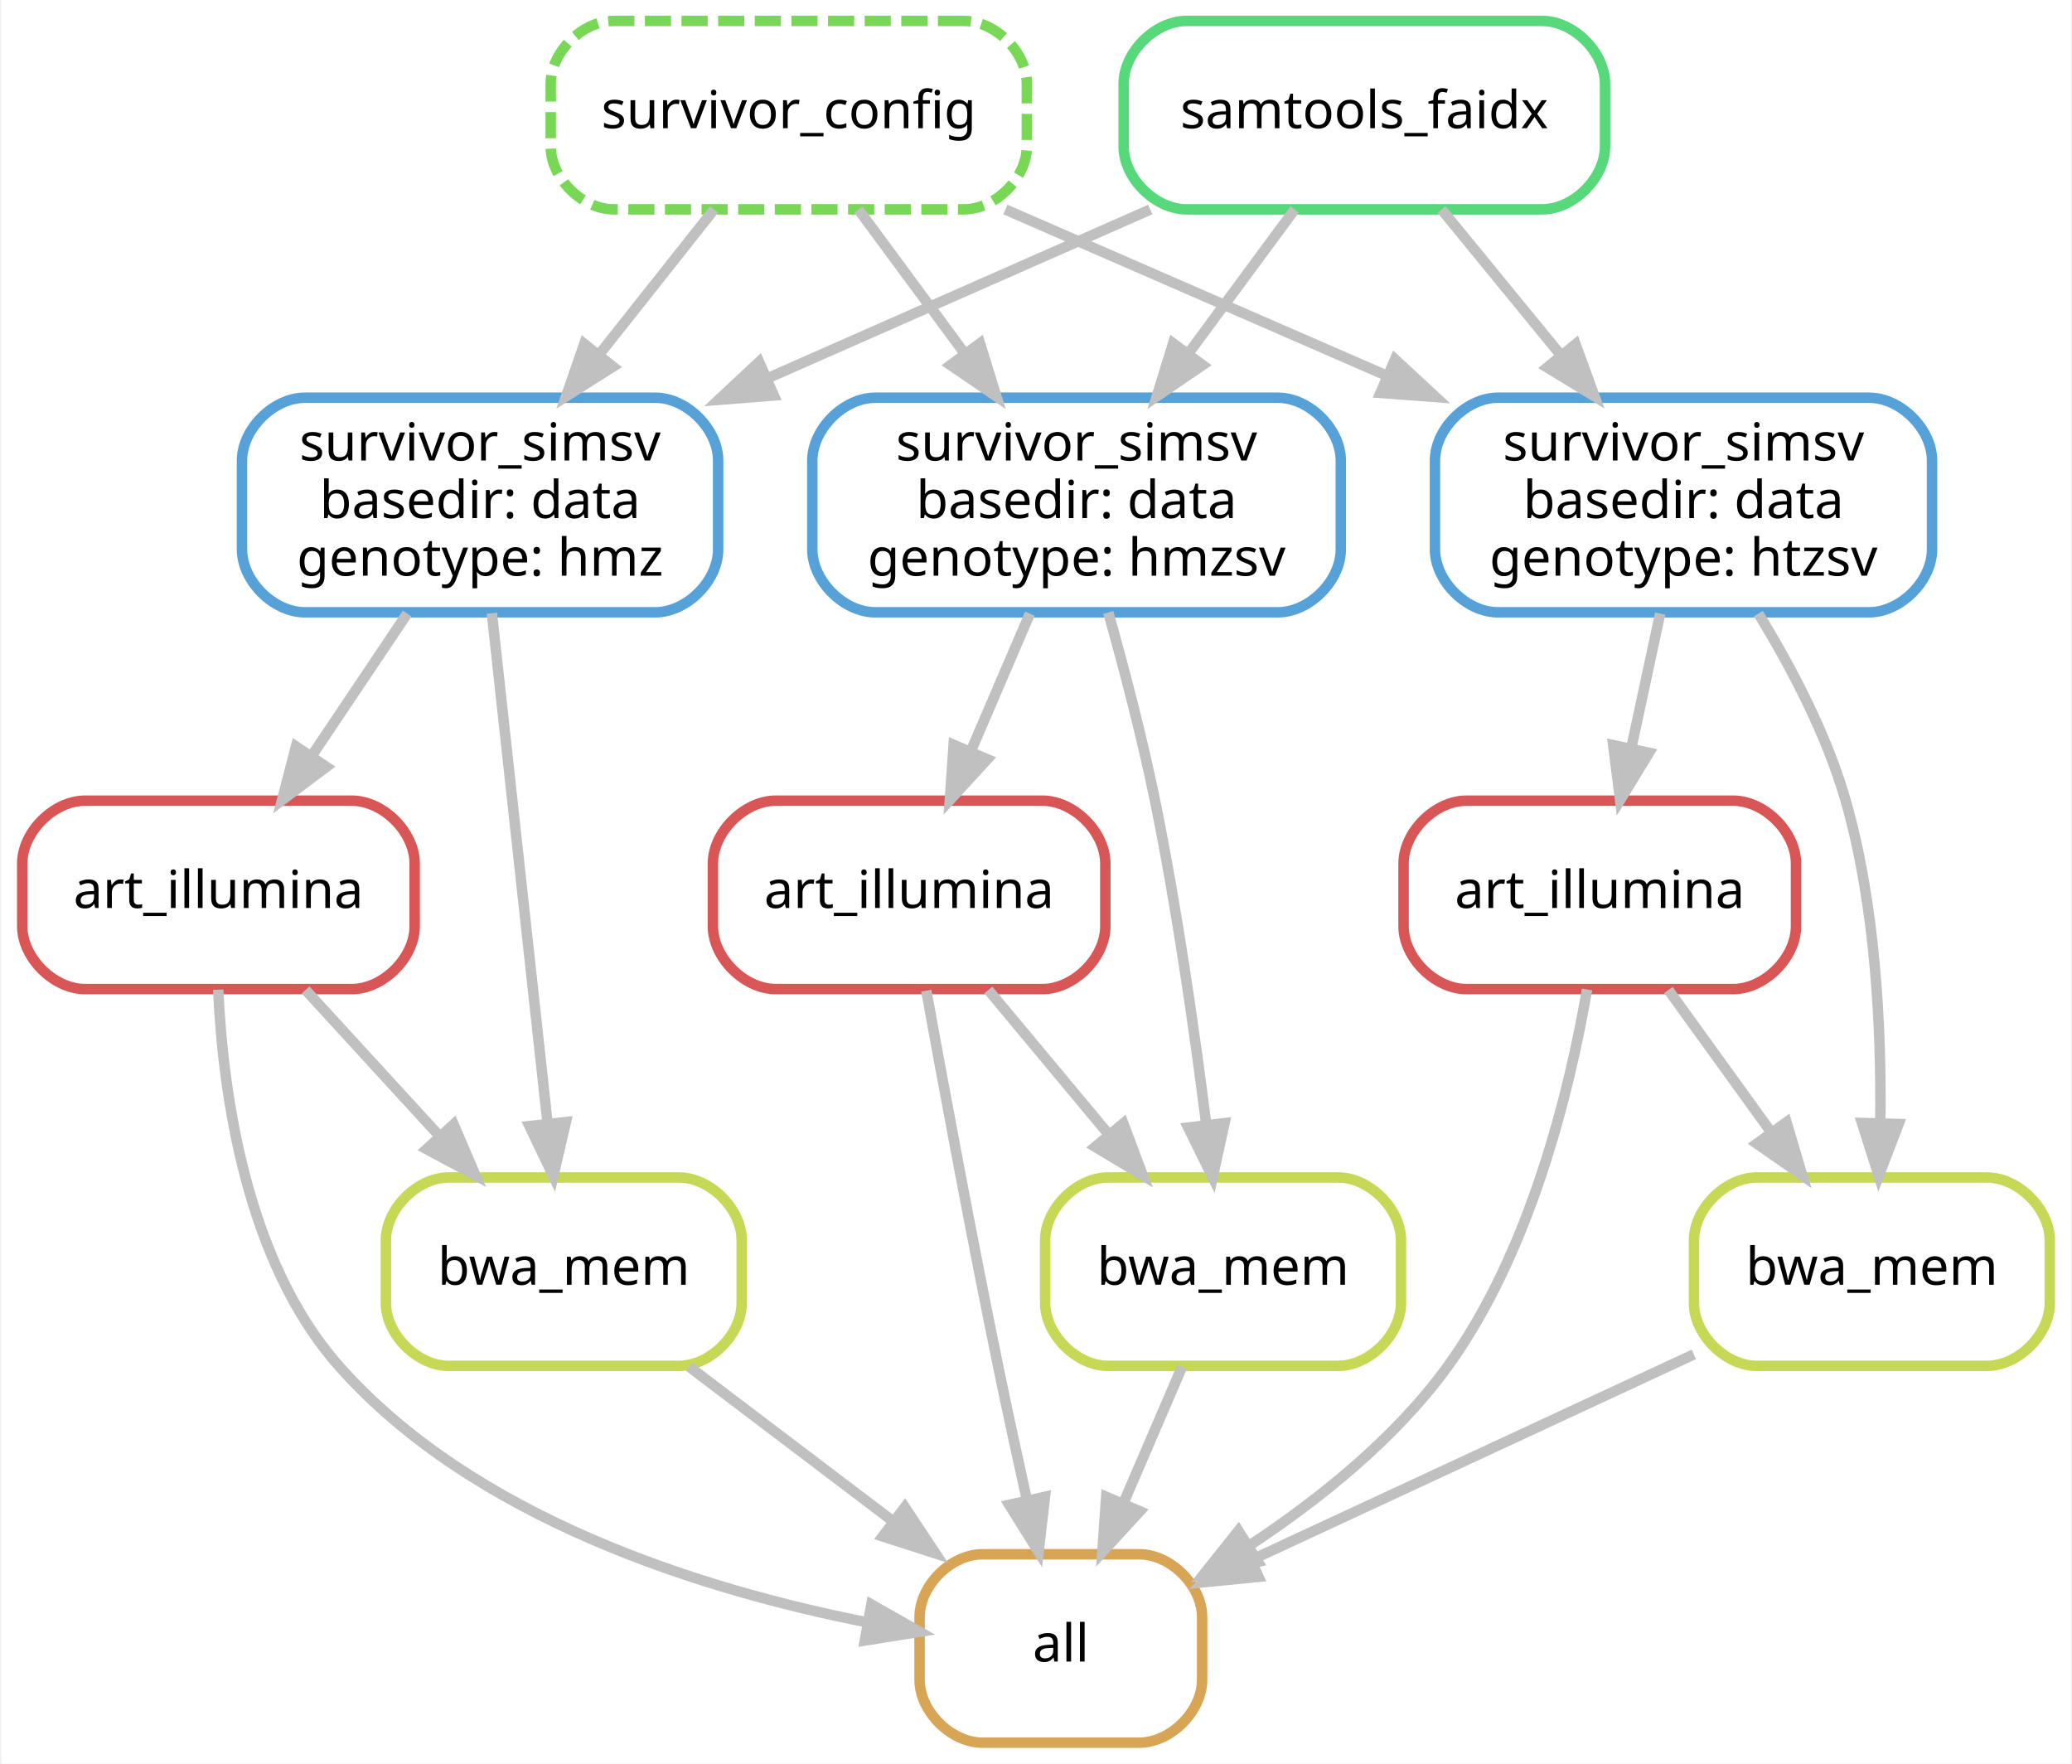
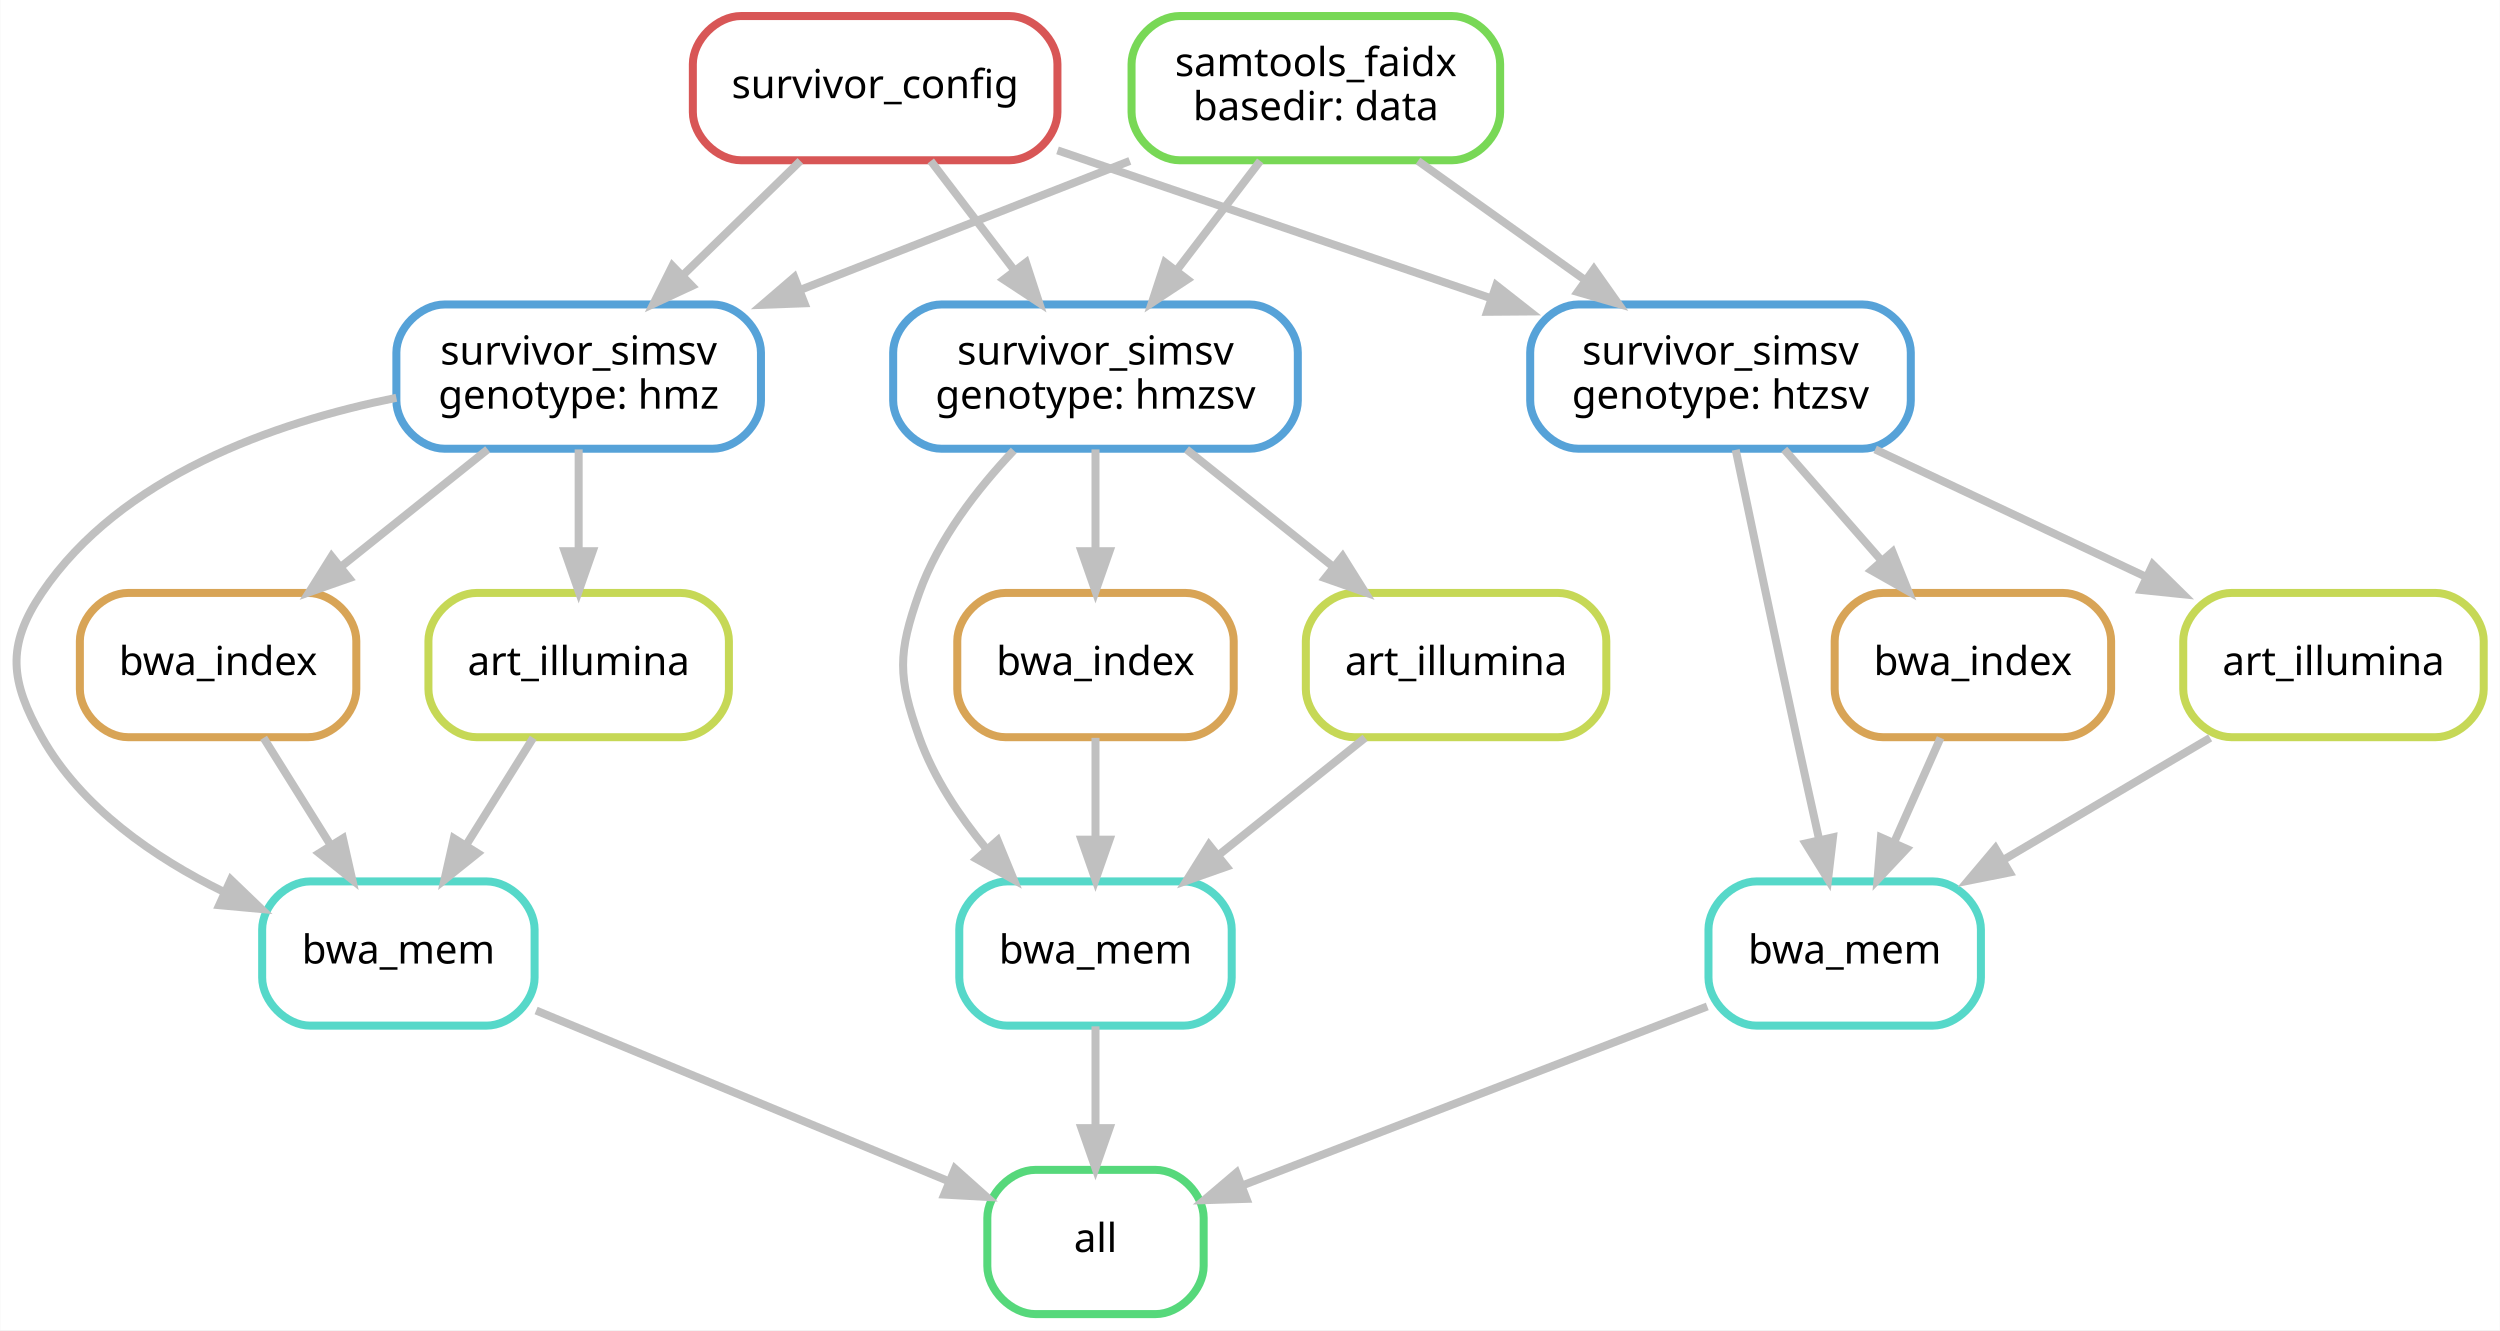
- <svg xmlns="http://www.w3.org/2000/svg" width="396pt" height="337pt" viewBox="0.00 0.00 395.50 337.00">
-   <g id="graph0" class="graph" transform="scale(1 1) rotate(0) translate(4 333)">
-     <polygon fill="#ffffff" stroke="transparent" points="-4,4 -4,-333 391.5,-333 391.5,4 -4,4" />
+ <svg xmlns="http://www.w3.org/2000/svg" width="624pt" height="332pt" viewBox="0.00 0.00 623.87 332.00">
+   <g id="graph0" class="graph" transform="scale(1 1) rotate(0) translate(4 328)">
+     <polygon fill="#ffffff" stroke="transparent" points="-4,4 -4,-328 619.87,-328 619.87,4 -4,4" />
    <g id="node1" class="node">
-       <path fill="none" stroke="#d8a456" stroke-width="2" d="M213.5,-36C213.5,-36 183.5,-36 183.5,-36 177.5,-36 171.5,-30 171.5,-24 171.5,-24 171.5,-12 171.5,-12 171.5,-6 177.5,0 183.5,0 183.5,0 213.5,0 213.5,0 219.5,0 225.5,-6 225.5,-12 225.5,-12 225.5,-24 225.5,-24 225.5,-30 219.5,-36 213.5,-36" />
-       <text text-anchor="middle" x="198.5" y="-15.5" font-family="sans" font-size="10.00" fill="#000000">all</text>
+       <path fill="none" stroke="#56d87b" stroke-width="2" d="M284.37,-36C284.37,-36 254.37,-36 254.37,-36 248.37,-36 242.37,-30 242.37,-24 242.37,-24 242.37,-12 242.37,-12 242.37,-6 248.37,0 254.37,0 254.37,0 284.37,0 284.37,0 290.37,0 296.37,-6 296.37,-12 296.37,-12 296.37,-24 296.37,-24 296.37,-30 290.37,-36 284.37,-36" />
+       <text text-anchor="middle" x="269.37" y="-15.5" font-family="sans" font-size="10.00" fill="#000000">all</text>
    </g>
    <g id="node2" class="node">
-       <path fill="none" stroke="#d85656" stroke-width="2" d="M63,-180C63,-180 12,-180 12,-180 6,-180 0,-174 0,-168 0,-168 0,-156 0,-156 0,-150 6,-144 12,-144 12,-144 63,-144 63,-144 69,-144 75,-150 75,-156 75,-156 75,-168 75,-168 75,-174 69,-180 63,-180" />
-       <text text-anchor="middle" x="37.5" y="-159.5" font-family="sans" font-size="10.00" fill="#000000">art_illumina</text>
+       <path fill="none" stroke="#56d8c9" stroke-width="2" d="M117.37,-108C117.37,-108 73.37,-108 73.37,-108 67.37,-108 61.37,-102 61.37,-96 61.37,-96 61.37,-84 61.37,-84 61.37,-78 67.37,-72 73.37,-72 73.37,-72 117.37,-72 117.37,-72 123.37,-72 129.37,-78 129.37,-84 129.37,-84 129.37,-96 129.37,-96 129.37,-102 123.37,-108 117.37,-108" />
+       <text text-anchor="middle" x="95.37" y="-87.5" font-family="sans" font-size="10.00" fill="#000000">bwa_mem</text>
    </g>
    <g id="edge1" class="edge">
-       <path fill="none" stroke="#c0c0c0" stroke-width="2" d="M37.454,-143.887C38.361,-123.944 42.767,-92.056 60.5,-72 86.375,-42.735 130.102,-29.189 161.403,-23.01" />
-       <polygon fill="#c0c0c0" stroke="#c0c0c0" stroke-width="2" points="162.28,-26.409 171.497,-21.185 161.034,-19.52 162.28,-26.409" />
+       <path fill="none" stroke="#c0c0c0" stroke-width="2" d="M129.746,-75.775C159.506,-63.461 202.425,-45.701 232.807,-33.129" />
+       <polygon fill="#c0c0c0" stroke="#c0c0c0" stroke-width="2" points="234.297,-36.301 242.199,-29.243 231.62,-29.833 234.297,-36.301" />
+     </g>
+     <g id="node3" class="node">
+       <path fill="none" stroke="#56d8c9" stroke-width="2" d="M291.37,-108C291.37,-108 247.37,-108 247.37,-108 241.37,-108 235.37,-102 235.37,-96 235.37,-96 235.37,-84 235.37,-84 235.37,-78 241.37,-72 247.37,-72 247.37,-72 291.37,-72 291.37,-72 297.37,-72 303.37,-78 303.37,-84 303.37,-84 303.37,-96 303.37,-96 303.37,-102 297.37,-108 291.37,-108" />
+       <text text-anchor="middle" x="269.37" y="-87.5" font-family="sans" font-size="10.00" fill="#000000">bwa_mem</text>
+     </g>
+     <g id="edge2" class="edge">
+       <path fill="none" stroke="#c0c0c0" stroke-width="2" d="M269.37,-71.831C269.37,-64.131 269.37,-54.974 269.37,-46.417" />
+       <polygon fill="#c0c0c0" stroke="#c0c0c0" stroke-width="2" points="272.87,-46.413 269.37,-36.413 265.87,-46.413 272.87,-46.413" />
+     </g>
+     <g id="node4" class="node">
+       <path fill="none" stroke="#56d8c9" stroke-width="2" d="M478.37,-108C478.37,-108 434.37,-108 434.37,-108 428.37,-108 422.37,-102 422.37,-96 422.37,-96 422.37,-84 422.37,-84 422.37,-78 428.37,-72 434.37,-72 434.37,-72 478.37,-72 478.37,-72 484.37,-72 490.37,-78 490.37,-84 490.37,-84 490.37,-96 490.37,-96 490.37,-102 484.37,-108 478.37,-108" />
+       <text text-anchor="middle" x="456.37" y="-87.5" font-family="sans" font-size="10.00" fill="#000000">bwa_mem</text>
+     </g>
+     <g id="edge3" class="edge">
+       <path fill="none" stroke="#c0c0c0" stroke-width="2" d="M422.071,-76.794C389.154,-64.12 339.608,-45.044 305.949,-32.084" />
+       <polygon fill="#c0c0c0" stroke="#c0c0c0" stroke-width="2" points="307.067,-28.764 296.477,-28.437 304.551,-35.296 307.067,-28.764" />
    </g>
    <g id="node5" class="node">
-       <path fill="none" stroke="#c6d856" stroke-width="2" d="M125.5,-108C125.5,-108 81.5,-108 81.5,-108 75.5,-108 69.5,-102 69.5,-96 69.5,-96 69.5,-84 69.5,-84 69.5,-78 75.5,-72 81.5,-72 81.5,-72 125.5,-72 125.5,-72 131.5,-72 137.5,-78 137.5,-84 137.5,-84 137.5,-96 137.5,-96 137.5,-102 131.5,-108 125.5,-108" />
-       <text text-anchor="middle" x="103.5" y="-87.5" font-family="sans" font-size="10.00" fill="#000000">bwa_mem</text>
+       <path fill="none" stroke="#56a2d8" stroke-width="2" d="M173.87,-252C173.87,-252 106.87,-252 106.87,-252 100.87,-252 94.87,-246 94.87,-240 94.87,-240 94.87,-228 94.87,-228 94.87,-222 100.87,-216 106.87,-216 106.87,-216 173.87,-216 173.87,-216 179.87,-216 185.87,-222 185.87,-228 185.87,-228 185.87,-240 185.87,-240 185.87,-246 179.87,-252 173.87,-252" />
+       <text text-anchor="middle" x="140.37" y="-237" font-family="sans" font-size="10.00" fill="#000000">survivor_simsv</text>
+       <text text-anchor="middle" x="140.37" y="-226" font-family="sans" font-size="10.00" fill="#000000">genotype: hmz</text>
+     </g>
+     <g id="edge4" class="edge">
+       <path fill="none" stroke="#c0c0c0" stroke-width="2" d="M94.867,-228.712C64.252,-222.524 26.018,-209.102 6.37,-180 -2.583,-166.739 -1.479,-157.943 6.37,-144 16.244,-126.459 34.372,-113.96 51.703,-105.436" />
+       <polygon fill="#c0c0c0" stroke="#c0c0c0" stroke-width="2" points="53.55,-108.44 61.192,-101.102 50.642,-102.073 53.55,-108.44" />
+     </g>
+     <g id="node6" class="node">
+       <path fill="none" stroke="#d8a456" stroke-width="2" d="M72.87,-180C72.87,-180 27.87,-180 27.87,-180 21.87,-180 15.87,-174 15.87,-168 15.87,-168 15.87,-156 15.87,-156 15.87,-150 21.87,-144 27.87,-144 27.87,-144 72.87,-144 72.87,-144 78.87,-144 84.87,-150 84.87,-156 84.87,-156 84.87,-168 84.87,-168 84.87,-174 78.87,-180 72.87,-180" />
+       <text text-anchor="middle" x="50.37" y="-159.5" font-family="sans" font-size="10.00" fill="#000000">bwa_index</text>
+     </g>
+     <g id="edge15" class="edge">
+       <path fill="none" stroke="#c0c0c0" stroke-width="2" d="M117.659,-215.831C106.574,-206.963 93.074,-196.164 81.085,-186.572" />
+       <polygon fill="#c0c0c0" stroke="#c0c0c0" stroke-width="2" points="83.068,-183.677 73.073,-180.163 78.695,-189.143 83.068,-183.677" />
+     </g>
+     <g id="node7" class="node">
+       <path fill="none" stroke="#c6d856" stroke-width="2" d="M165.87,-180C165.87,-180 114.87,-180 114.87,-180 108.87,-180 102.87,-174 102.87,-168 102.87,-168 102.87,-156 102.87,-156 102.87,-150 108.87,-144 114.87,-144 114.87,-144 165.87,-144 165.87,-144 171.87,-144 177.87,-150 177.87,-156 177.87,-156 177.87,-168 177.87,-168 177.87,-174 171.87,-180 165.87,-180" />
+       <text text-anchor="middle" x="140.37" y="-159.5" font-family="sans" font-size="10.00" fill="#000000">art_illumina</text>
+     </g>
+     <g id="edge16" class="edge">
+       <path fill="none" stroke="#c0c0c0" stroke-width="2" d="M140.37,-215.831C140.37,-208.131 140.37,-198.974 140.37,-190.417" />
+       <polygon fill="#c0c0c0" stroke="#c0c0c0" stroke-width="2" points="143.87,-190.413 140.37,-180.413 136.87,-190.413 143.87,-190.413" />
+     </g>
+     <g id="edge5" class="edge">
+       <path fill="none" stroke="#c0c0c0" stroke-width="2" d="M61.725,-143.831C66.802,-135.708 72.892,-125.964 78.487,-117.012" />
+       <polygon fill="#c0c0c0" stroke="#c0c0c0" stroke-width="2" points="81.529,-118.748 83.861,-108.413 75.593,-115.038 81.529,-118.748" />
+     </g>
+     <g id="edge6" class="edge">
+       <path fill="none" stroke="#c0c0c0" stroke-width="2" d="M129.014,-143.831C123.937,-135.708 117.847,-125.964 112.252,-117.012" />
+       <polygon fill="#c0c0c0" stroke="#c0c0c0" stroke-width="2" points="115.146,-115.038 106.878,-108.413 109.21,-118.748 115.146,-115.038" />
+     </g>
+     <g id="node8" class="node">
+       <path fill="none" stroke="#56a2d8" stroke-width="2" d="M307.87,-252C307.87,-252 230.87,-252 230.87,-252 224.87,-252 218.87,-246 218.87,-240 218.87,-240 218.87,-228 218.87,-228 218.87,-222 224.87,-216 230.87,-216 230.87,-216 307.87,-216 307.87,-216 313.87,-216 319.87,-222 319.87,-228 319.87,-228 319.87,-240 319.87,-240 319.87,-246 313.87,-252 307.87,-252" />
+       <text text-anchor="middle" x="269.37" y="-237" font-family="sans" font-size="10.00" fill="#000000">survivor_simsv</text>
+       <text text-anchor="middle" x="269.37" y="-226" font-family="sans" font-size="10.00" fill="#000000">genotype: hmzsv</text>
+     </g>
+     <g id="edge7" class="edge">
+       <path fill="none" stroke="#c0c0c0" stroke-width="2" d="M248.967,-215.562C239.876,-205.968 230.153,-193.444 225.37,-180 220.006,-164.926 220.006,-159.074 225.37,-144 228.958,-133.917 235.323,-124.352 242.117,-116.151" />
+       <polygon fill="#c0c0c0" stroke="#c0c0c0" stroke-width="2" points="244.944,-118.239 248.967,-108.438 239.71,-113.591 244.944,-118.239" />
+     </g>
+     <g id="node9" class="node">
+       <path fill="none" stroke="#d8a456" stroke-width="2" d="M291.87,-180C291.87,-180 246.87,-180 246.87,-180 240.87,-180 234.87,-174 234.87,-168 234.87,-168 234.87,-156 234.87,-156 234.87,-150 240.87,-144 246.87,-144 246.87,-144 291.87,-144 291.87,-144 297.87,-144 303.87,-150 303.87,-156 303.87,-156 303.87,-168 303.87,-168 303.87,-174 297.87,-180 291.87,-180" />
+       <text text-anchor="middle" x="269.37" y="-159.5" font-family="sans" font-size="10.00" fill="#000000">bwa_index</text>
+     </g>
+     <g id="edge19" class="edge">
+       <path fill="none" stroke="#c0c0c0" stroke-width="2" d="M269.37,-215.831C269.37,-208.131 269.37,-198.974 269.37,-190.417" />
+       <polygon fill="#c0c0c0" stroke="#c0c0c0" stroke-width="2" points="272.87,-190.413 269.37,-180.413 265.87,-190.413 272.87,-190.413" />
+     </g>
+     <g id="node10" class="node">
+       <path fill="none" stroke="#c6d856" stroke-width="2" d="M384.87,-180C384.87,-180 333.87,-180 333.87,-180 327.87,-180 321.87,-174 321.87,-168 321.87,-168 321.87,-156 321.87,-156 321.87,-150 327.87,-144 333.87,-144 333.87,-144 384.87,-144 384.87,-144 390.87,-144 396.87,-150 396.87,-156 396.87,-156 396.87,-168 396.87,-168 396.87,-174 390.87,-180 384.87,-180" />
+       <text text-anchor="middle" x="359.37" y="-159.5" font-family="sans" font-size="10.00" fill="#000000">art_illumina</text>
+     </g>
+     <g id="edge20" class="edge">
+       <path fill="none" stroke="#c0c0c0" stroke-width="2" d="M292.08,-215.831C303.166,-206.963 316.665,-196.164 328.655,-186.572" />
+       <polygon fill="#c0c0c0" stroke="#c0c0c0" stroke-width="2" points="331.044,-189.143 336.666,-180.163 326.671,-183.677 331.044,-189.143" />
+     </g>
+     <g id="edge8" class="edge">
+       <path fill="none" stroke="#c0c0c0" stroke-width="2" d="M269.37,-143.831C269.37,-136.131 269.37,-126.974 269.37,-118.417" />
+       <polygon fill="#c0c0c0" stroke="#c0c0c0" stroke-width="2" points="272.87,-118.413 269.37,-108.413 265.87,-118.413 272.87,-118.413" />
+     </g>
+     <g id="edge9" class="edge">
+       <path fill="none" stroke="#c0c0c0" stroke-width="2" d="M336.659,-143.831C325.574,-134.963 312.074,-124.164 300.084,-114.572" />
+       <polygon fill="#c0c0c0" stroke="#c0c0c0" stroke-width="2" points="302.068,-111.677 292.073,-108.163 297.695,-117.143 302.068,-111.677" />
+     </g>
+     <g id="node11" class="node">
+       <path fill="none" stroke="#56a2d8" stroke-width="2" d="M460.87,-252C460.87,-252 389.87,-252 389.87,-252 383.87,-252 377.87,-246 377.87,-240 377.87,-240 377.87,-228 377.87,-228 377.87,-222 383.87,-216 389.87,-216 389.87,-216 460.87,-216 460.87,-216 466.87,-216 472.87,-222 472.87,-228 472.87,-228 472.87,-240 472.87,-240 472.87,-246 466.87,-252 460.87,-252" />
+       <text text-anchor="middle" x="425.37" y="-237" font-family="sans" font-size="10.00" fill="#000000">survivor_simsv</text>
+       <text text-anchor="middle" x="425.37" y="-226" font-family="sans" font-size="10.00" fill="#000000">genotype: htzsv</text>
+     </g>
+     <g id="edge10" class="edge">
+       <path fill="none" stroke="#c0c0c0" stroke-width="2" d="M429.17,-215.716C432.966,-197.524 438.993,-168.816 444.37,-144 446.171,-135.685 448.163,-126.657 449.998,-118.407" />
+       <polygon fill="#c0c0c0" stroke="#c0c0c0" stroke-width="2" points="453.45,-119.006 452.211,-108.484 446.618,-117.482 453.45,-119.006" />
+     </g>
+     <g id="node12" class="node">
+       <path fill="none" stroke="#d8a456" stroke-width="2" d="M510.87,-180C510.87,-180 465.87,-180 465.87,-180 459.87,-180 453.87,-174 453.87,-168 453.87,-168 453.87,-156 453.87,-156 453.87,-150 459.87,-144 465.87,-144 465.87,-144 510.87,-144 510.87,-144 516.87,-144 522.87,-150 522.87,-156 522.87,-156 522.87,-168 522.87,-168 522.87,-174 516.87,-180 510.87,-180" />
+       <text text-anchor="middle" x="488.37" y="-159.5" font-family="sans" font-size="10.00" fill="#000000">bwa_index</text>
+     </g>
+     <g id="edge23" class="edge">
+       <path fill="none" stroke="#c0c0c0" stroke-width="2" d="M441.267,-215.831C448.597,-207.454 457.436,-197.353 465.467,-188.175" />
+       <polygon fill="#c0c0c0" stroke="#c0c0c0" stroke-width="2" points="468.307,-190.244 472.258,-180.413 463.039,-185.634 468.307,-190.244" />
+     </g>
+     <g id="node13" class="node">
+       <path fill="none" stroke="#c6d856" stroke-width="2" d="M603.87,-180C603.87,-180 552.87,-180 552.87,-180 546.87,-180 540.87,-174 540.87,-168 540.87,-168 540.87,-156 540.87,-156 540.87,-150 546.87,-144 552.87,-144 552.87,-144 603.87,-144 603.87,-144 609.87,-144 615.87,-150 615.87,-156 615.87,-156 615.87,-168 615.87,-168 615.87,-174 609.87,-180 603.87,-180" />
+       <text text-anchor="middle" x="578.37" y="-159.5" font-family="sans" font-size="10.00" fill="#000000">art_illumina</text>
+     </g>
+     <g id="edge24" class="edge">
+       <path fill="none" stroke="#c0c0c0" stroke-width="2" d="M463.978,-215.831C484.49,-206.179 509.865,-194.237 531.5,-184.056" />
+       <polygon fill="#c0c0c0" stroke="#c0c0c0" stroke-width="2" points="533.274,-187.09 540.832,-179.665 530.293,-180.756 533.274,-187.09" />
    </g>
    <g id="edge11" class="edge">
-       <path fill="none" stroke="#c0c0c0" stroke-width="2" d="M54.155,-143.831C61.911,-135.369 71.28,-125.149 79.761,-115.897" />
-       <polygon fill="#c0c0c0" stroke="#c0c0c0" stroke-width="2" points="82.444,-118.15 86.621,-108.413 77.284,-113.42 82.444,-118.15" />
+       <path fill="none" stroke="#c0c0c0" stroke-width="2" d="M480.295,-143.831C476.76,-135.877 472.534,-126.369 468.624,-117.572" />
+       <polygon fill="#c0c0c0" stroke="#c0c0c0" stroke-width="2" points="471.813,-116.13 464.553,-108.413 465.416,-118.973 471.813,-116.13" />
    </g>
-     <g id="node3" class="node">
-       <path fill="none" stroke="#d85656" stroke-width="2" d="M195,-180C195,-180 144,-180 144,-180 138,-180 132,-174 132,-168 132,-168 132,-156 132,-156 132,-150 138,-144 144,-144 144,-144 195,-144 195,-144 201,-144 207,-150 207,-156 207,-156 207,-168 207,-168 207,-174 201,-180 195,-180" />
-       <text text-anchor="middle" x="169.5" y="-159.5" font-family="sans" font-size="10.00" fill="#000000">art_illumina</text>
+     <g id="edge12" class="edge">
+       <path fill="none" stroke="#c0c0c0" stroke-width="2" d="M547.584,-143.831C531.979,-134.622 512.846,-123.33 496.139,-113.471" />
+       <polygon fill="#c0c0c0" stroke="#c0c0c0" stroke-width="2" points="497.537,-110.231 487.146,-108.163 493.979,-116.26 497.537,-110.231" />
    </g>
-     <g id="edge2" class="edge">
-       <path fill="none" stroke="#c0c0c0" stroke-width="2" d="M172.78,-143.695C176.085,-125.486 181.411,-96.766 186.5,-72 188.213,-63.666 190.177,-54.633 192.014,-46.383" />
-       <polygon fill="#c0c0c0" stroke="#c0c0c0" stroke-width="2" points="195.465,-46.987 194.244,-36.463 188.636,-45.452 195.465,-46.987" />
-     </g>
-     <g id="node6" class="node">
-       <path fill="none" stroke="#c6d856" stroke-width="2" d="M251.5,-108C251.5,-108 207.5,-108 207.5,-108 201.5,-108 195.5,-102 195.5,-96 195.5,-96 195.5,-84 195.5,-84 195.5,-78 201.5,-72 207.5,-72 207.5,-72 251.5,-72 251.5,-72 257.5,-72 263.5,-78 263.5,-84 263.5,-84 263.5,-96 263.5,-96 263.5,-102 257.5,-108 251.5,-108" />
-       <text text-anchor="middle" x="229.5" y="-87.5" font-family="sans" font-size="10.00" fill="#000000">bwa_mem</text>
+     <g id="node14" class="node">
+       <path fill="none" stroke="#d85656" stroke-width="2" d="M247.87,-324C247.87,-324 180.87,-324 180.87,-324 174.87,-324 168.87,-318 168.87,-312 168.87,-312 168.87,-300 168.87,-300 168.87,-294 174.87,-288 180.87,-288 180.87,-288 247.87,-288 247.87,-288 253.87,-288 259.87,-294 259.87,-300 259.87,-300 259.87,-312 259.87,-312 259.87,-318 253.87,-324 247.87,-324" />
+       <text text-anchor="middle" x="214.37" y="-303.5" font-family="sans" font-size="10.00" fill="#000000">survivor_config</text>
    </g>
    <g id="edge13" class="edge">
-       <path fill="none" stroke="#c0c0c0" stroke-width="2" d="M184.641,-143.831C191.622,-135.454 200.039,-125.353 207.688,-116.175" />
-       <polygon fill="#c0c0c0" stroke="#c0c0c0" stroke-width="2" points="210.442,-118.336 214.156,-108.413 205.065,-113.855 210.442,-118.336" />
+       <path fill="none" stroke="#c0c0c0" stroke-width="2" d="M195.696,-287.831C186.845,-279.219 176.121,-268.785 166.48,-259.405" />
+       <polygon fill="#c0c0c0" stroke="#c0c0c0" stroke-width="2" points="168.645,-256.628 159.037,-252.163 163.764,-261.645 168.645,-256.628" />
    </g>
-     <g id="node4" class="node">
-       <path fill="none" stroke="#d85656" stroke-width="2" d="M327,-180C327,-180 276,-180 276,-180 270,-180 264,-174 264,-168 264,-168 264,-156 264,-156 264,-150 270,-144 276,-144 276,-144 327,-144 327,-144 333,-144 339,-150 339,-156 339,-156 339,-168 339,-168 339,-174 333,-180 327,-180" />
-       <text text-anchor="middle" x="301.5" y="-159.5" font-family="sans" font-size="10.00" fill="#000000">art_illumina</text>
+     <g id="edge17" class="edge">
+       <path fill="none" stroke="#c0c0c0" stroke-width="2" d="M228.249,-287.831C234.583,-279.539 242.208,-269.557 249.162,-260.453" />
+       <polygon fill="#c0c0c0" stroke="#c0c0c0" stroke-width="2" points="252.015,-262.485 255.304,-252.413 246.452,-258.235 252.015,-262.485" />
    </g>
-     <g id="edge3" class="edge">
-       <path fill="none" stroke="#c0c0c0" stroke-width="2" d="M299.068,-143.937C295.74,-124.617 288.275,-93.817 272.5,-72 262.562,-58.256 248.063,-46.593 234.527,-37.661" />
-       <polygon fill="#c0c0c0" stroke="#c0c0c0" stroke-width="2" points="236.157,-34.551 225.828,-32.191 232.431,-40.477 236.157,-34.551" />
+     <g id="edge21" class="edge">
+       <path fill="none" stroke="#c0c0c0" stroke-width="2" d="M259.894,-290.466C291.54,-279.667 333.967,-265.19 367.937,-253.598" />
+       <polygon fill="#c0c0c0" stroke="#c0c0c0" stroke-width="2" points="369.397,-256.798 377.731,-250.256 367.136,-250.173 369.397,-256.798" />
    </g>
-     <g id="node7" class="node">
-       <path fill="none" stroke="#c6d856" stroke-width="2" d="M375.5,-108C375.5,-108 331.5,-108 331.5,-108 325.5,-108 319.5,-102 319.5,-96 319.5,-96 319.5,-84 319.5,-84 319.5,-78 325.5,-72 331.5,-72 331.5,-72 375.5,-72 375.5,-72 381.5,-72 387.5,-78 387.5,-84 387.5,-84 387.5,-96 387.5,-96 387.5,-102 381.5,-108 375.5,-108" />
-       <text text-anchor="middle" x="353.5" y="-87.5" font-family="sans" font-size="10.00" fill="#000000">bwa_mem</text>
-     </g>
-     <g id="edge15" class="edge">
-       <path fill="none" stroke="#c0c0c0" stroke-width="2" d="M314.622,-143.831C320.55,-135.623 327.673,-125.761 334.193,-116.732" />
-       <polygon fill="#c0c0c0" stroke="#c0c0c0" stroke-width="2" points="337.184,-118.569 340.202,-108.413 331.509,-114.471 337.184,-118.569" />
-     </g>
-     <g id="edge4" class="edge">
-       <path fill="none" stroke="#c0c0c0" stroke-width="2" d="M127.472,-71.831C139.286,-62.878 153.697,-51.956 166.444,-42.295" />
-       <polygon fill="#c0c0c0" stroke="#c0c0c0" stroke-width="2" points="168.679,-44.992 174.535,-36.163 164.451,-39.414 168.679,-44.992" />
-     </g>
-     <g id="edge5" class="edge">
-       <path fill="none" stroke="#c0c0c0" stroke-width="2" d="M221.677,-71.831C218.289,-63.962 214.246,-54.571 210.492,-45.853" />
-       <polygon fill="#c0c0c0" stroke="#c0c0c0" stroke-width="2" points="213.597,-44.214 206.428,-36.413 207.168,-46.982 213.597,-44.214" />
-     </g>
-     <g id="edge6" class="edge">
-       <path fill="none" stroke="#c0c0c0" stroke-width="2" d="M319.485,-74.199C294.514,-62.6 260.639,-46.865 235.085,-34.994" />
-       <polygon fill="#c0c0c0" stroke="#c0c0c0" stroke-width="2" points="236.278,-31.689 225.735,-30.651 233.329,-38.038 236.278,-31.689" />
-     </g>
-     <g id="node8" class="node">
-       <path fill="none" stroke="#56a2d8" stroke-width="2" d="M121,-257C121,-257 54,-257 54,-257 48,-257 42,-251 42,-245 42,-245 42,-228 42,-228 42,-222 48,-216 54,-216 54,-216 121,-216 121,-216 127,-216 133,-222 133,-228 133,-228 133,-245 133,-245 133,-251 127,-257 121,-257" />
-       <text text-anchor="middle" x="87.5" y="-245" font-family="sans" font-size="10.00" fill="#000000">survivor_simsv</text>
-       <text text-anchor="middle" x="87.5" y="-234" font-family="sans" font-size="10.00" fill="#000000">basedir: data</text>
-       <text text-anchor="middle" x="87.5" y="-223" font-family="sans" font-size="10.00" fill="#000000">genotype: hmz</text>
-     </g>
-     <g id="edge7" class="edge">
-       <path fill="none" stroke="#c0c0c0" stroke-width="2" d="M73.572,-215.748C67.938,-207.352 61.362,-197.555 55.381,-188.642" />
-       <polygon fill="#c0c0c0" stroke="#c0c0c0" stroke-width="2" points="58.132,-186.462 49.654,-180.109 52.32,-190.363 58.132,-186.462" />
-     </g>
-     <g id="edge10" class="edge">
-       <path fill="none" stroke="#c0c0c0" stroke-width="2" d="M89.758,-215.821C92.539,-190.363 97.275,-147.001 100.396,-118.425" />
-       <polygon fill="#c0c0c0" stroke="#c0c0c0" stroke-width="2" points="103.899,-118.586 101.505,-108.265 96.94,-117.826 103.899,-118.586" />
-     </g>
-     <g id="node9" class="node">
-       <path fill="none" stroke="#56a2d8" stroke-width="2" d="M240,-257C240,-257 163,-257 163,-257 157,-257 151,-251 151,-245 151,-245 151,-228 151,-228 151,-222 157,-216 163,-216 163,-216 240,-216 240,-216 246,-216 252,-222 252,-228 252,-228 252,-245 252,-245 252,-251 246,-257 240,-257" />
-       <text text-anchor="middle" x="201.5" y="-245" font-family="sans" font-size="10.00" fill="#000000">survivor_simsv</text>
-       <text text-anchor="middle" x="201.5" y="-234" font-family="sans" font-size="10.00" fill="#000000">basedir: data</text>
-       <text text-anchor="middle" x="201.5" y="-223" font-family="sans" font-size="10.00" fill="#000000">genotype: hmzsv</text>
-     </g>
-     <g id="edge8" class="edge">
-       <path fill="none" stroke="#c0c0c0" stroke-width="2" d="M192.586,-215.748C189.093,-207.614 185.034,-198.166 181.304,-189.48" />
-       <polygon fill="#c0c0c0" stroke="#c0c0c0" stroke-width="2" points="184.441,-187.916 177.278,-180.109 178.009,-190.678 184.441,-187.916" />
-     </g>
-     <g id="edge12" class="edge">
-       <path fill="none" stroke="#c0c0c0" stroke-width="2" d="M207.564,-215.973C210.557,-205.312 214.043,-192.032 216.5,-180 220.706,-159.409 224.053,-135.895 226.297,-118.067" />
-       <polygon fill="#c0c0c0" stroke="#c0c0c0" stroke-width="2" points="229.784,-118.386 227.519,-108.036 222.835,-117.539 229.784,-118.386" />
-     </g>
-     <g id="node10" class="node">
-       <path fill="none" stroke="#56a2d8" stroke-width="2" d="M353,-257C353,-257 282,-257 282,-257 276,-257 270,-251 270,-245 270,-245 270,-228 270,-228 270,-222 276,-216 282,-216 282,-216 353,-216 353,-216 359,-216 365,-222 365,-228 365,-228 365,-245 365,-245 365,-251 359,-257 353,-257" />
-       <text text-anchor="middle" x="317.5" y="-245" font-family="sans" font-size="10.00" fill="#000000">survivor_simsv</text>
-       <text text-anchor="middle" x="317.5" y="-234" font-family="sans" font-size="10.00" fill="#000000">basedir: data</text>
-       <text text-anchor="middle" x="317.5" y="-223" font-family="sans" font-size="10.00" fill="#000000">genotype: htzsv</text>
-     </g>
-     <g id="edge9" class="edge">
-       <path fill="none" stroke="#c0c0c0" stroke-width="2" d="M313.043,-215.748C311.334,-207.789 309.354,-198.572 307.522,-190.042" />
-       <polygon fill="#c0c0c0" stroke="#c0c0c0" stroke-width="2" points="310.911,-189.151 305.389,-180.109 304.067,-190.621 310.911,-189.151" />
+     <g id="node15" class="node">
+       <path fill="none" stroke="#78d856" stroke-width="2" d="M358.37,-324C358.37,-324 290.37,-324 290.37,-324 284.37,-324 278.37,-318 278.37,-312 278.37,-312 278.37,-300 278.37,-300 278.37,-294 284.37,-288 290.37,-288 290.37,-288 358.37,-288 358.37,-288 364.37,-288 370.37,-294 370.37,-300 370.37,-300 370.37,-312 370.37,-312 370.37,-318 364.37,-324 358.37,-324" />
+       <text text-anchor="middle" x="324.37" y="-309" font-family="sans" font-size="10.00" fill="#000000">samtools_faidx</text>
+       <text text-anchor="middle" x="324.37" y="-298" font-family="sans" font-size="10.00" fill="#000000">basedir: data</text>
    </g>
    <g id="edge14" class="edge">
-       <path fill="none" stroke="#c0c0c0" stroke-width="2" d="M331.808,-215.749C338.115,-205.469 344.899,-192.586 348.5,-180 354.231,-159.971 355.353,-136.435 355.111,-118.456" />
-       <polygon fill="#c0c0c0" stroke="#c0c0c0" stroke-width="2" points="358.605,-118.218 354.824,-108.321 351.608,-118.416 358.605,-118.218" />
-     </g>
-     <g id="node11" class="node">
-       <path fill="none" stroke="#78d856" stroke-width="2" stroke-dasharray="5,2" d="M180,-329C180,-329 113,-329 113,-329 107,-329 101,-323 101,-317 101,-317 101,-305 101,-305 101,-299 107,-293 113,-293 113,-293 180,-293 180,-293 186,-293 192,-299 192,-305 192,-305 192,-317 192,-317 192,-323 186,-329 180,-329" />
-       <text text-anchor="middle" x="146.5" y="-308.5" font-family="sans" font-size="10.00" fill="#000000">survivor_config</text>
-     </g>
-     <g id="edge16" class="edge">
-       <path fill="none" stroke="#c0c0c0" stroke-width="2" d="M132.218,-292.966C125.623,-284.639 117.632,-274.548 110.239,-265.213" />
-       <polygon fill="#c0c0c0" stroke="#c0c0c0" stroke-width="2" points="112.899,-262.934 103.947,-257.268 107.412,-267.28 112.899,-262.934" />
+       <path fill="none" stroke="#c0c0c0" stroke-width="2" d="M277.939,-287.831C252.907,-278.036 221.854,-265.885 195.588,-255.607" />
+       <polygon fill="#c0c0c0" stroke="#c0c0c0" stroke-width="2" points="196.736,-252.298 186.148,-251.913 194.185,-258.817 196.736,-252.298" />
    </g>
    <g id="edge18" class="edge">
-       <path fill="none" stroke="#c0c0c0" stroke-width="2" d="M159.814,-292.966C165.899,-284.723 173.26,-274.752 180.093,-265.496" />
-       <polygon fill="#c0c0c0" stroke="#c0c0c0" stroke-width="2" points="183.044,-267.392 186.168,-257.268 177.413,-263.234 183.044,-267.392" />
+       <path fill="none" stroke="#c0c0c0" stroke-width="2" d="M310.491,-287.831C304.156,-279.539 296.531,-269.557 289.577,-260.453" />
+       <polygon fill="#c0c0c0" stroke="#c0c0c0" stroke-width="2" points="292.287,-258.235 283.435,-252.413 286.724,-262.485 292.287,-258.235" />
    </g>
-     <g id="edge20" class="edge">
-       <path fill="none" stroke="#c0c0c0" stroke-width="2" d="M187.894,-292.966C209.797,-283.423 237.017,-271.564 260.849,-261.181" />
-       <polygon fill="#c0c0c0" stroke="#c0c0c0" stroke-width="2" points="262.37,-264.336 270.14,-257.133 259.575,-257.919 262.37,-264.336" />
-     </g>
-     <g id="node12" class="node">
-       <path fill="none" stroke="#56d87b" stroke-width="2" d="M290.5,-329C290.5,-329 222.5,-329 222.5,-329 216.5,-329 210.5,-323 210.5,-317 210.5,-317 210.5,-305 210.5,-305 210.5,-299 216.5,-293 222.5,-293 222.5,-293 290.5,-293 290.5,-293 296.5,-293 302.5,-299 302.5,-305 302.5,-305 302.5,-317 302.5,-317 302.5,-323 296.5,-329 290.5,-329" />
-       <text text-anchor="middle" x="256.5" y="-308.5" font-family="sans" font-size="10.00" fill="#000000">samtools_faidx</text>
-     </g>
-     <g id="edge17" class="edge">
-       <path fill="none" stroke="#c0c0c0" stroke-width="2" d="M215.59,-292.966C193.599,-283.271 166.183,-271.186 142.365,-260.686" />
-       <polygon fill="#c0c0c0" stroke="#c0c0c0" stroke-width="2" points="143.653,-257.429 133.091,-256.598 140.83,-263.834 143.653,-257.429" />
-     </g>
-     <g id="edge19" class="edge">
-       <path fill="none" stroke="#c0c0c0" stroke-width="2" d="M243.186,-292.966C237.101,-284.723 229.74,-274.752 222.907,-265.496" />
-       <polygon fill="#c0c0c0" stroke="#c0c0c0" stroke-width="2" points="225.587,-263.234 216.832,-257.268 219.956,-267.392 225.587,-263.234" />
-     </g>
-     <g id="edge21" class="edge">
-       <path fill="none" stroke="#c0c0c0" stroke-width="2" d="M271.266,-292.966C278.084,-284.639 286.346,-274.548 293.99,-265.213" />
-       <polygon fill="#c0c0c0" stroke="#c0c0c0" stroke-width="2" points="296.868,-267.223 300.495,-257.268 291.452,-262.788 296.868,-267.223" />
+     <g id="edge22" class="edge">
+       <path fill="none" stroke="#c0c0c0" stroke-width="2" d="M349.856,-287.831C362.536,-278.793 378.029,-267.748 391.675,-258.02" />
+       <polygon fill="#c0c0c0" stroke="#c0c0c0" stroke-width="2" points="393.78,-260.818 399.891,-252.163 389.717,-255.118 393.78,-260.818" />
    </g>
  </g>
</svg>
